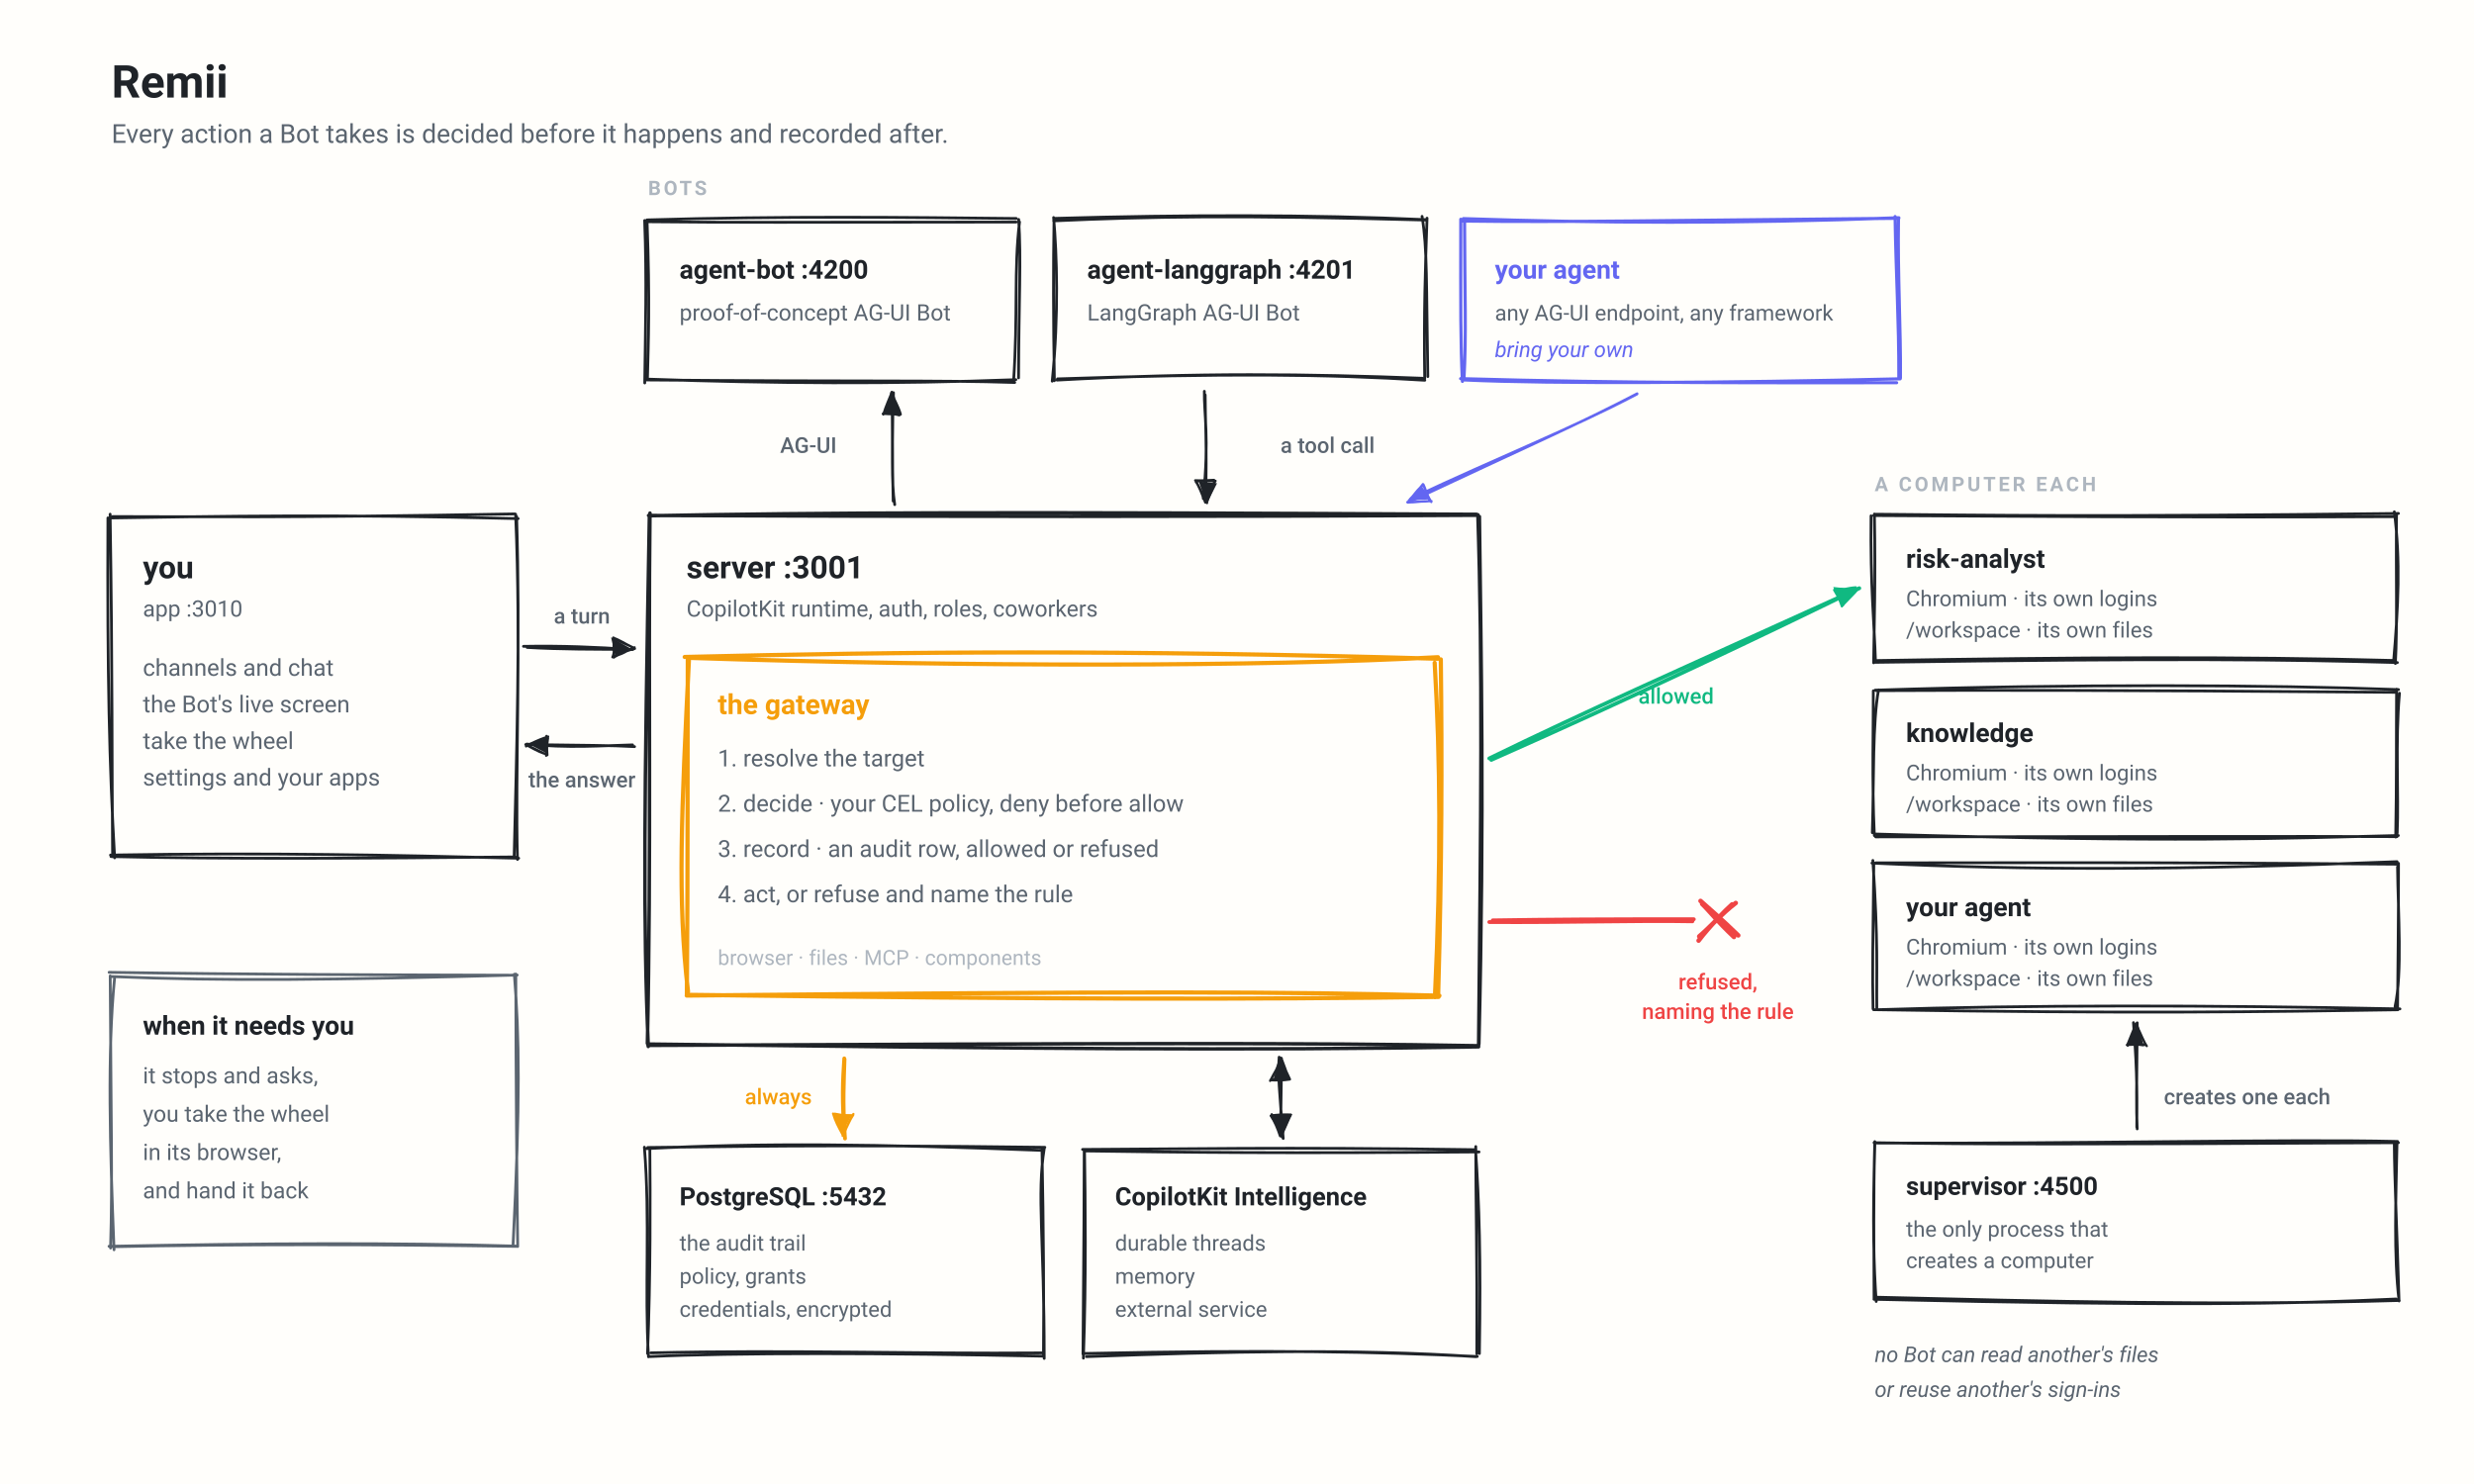
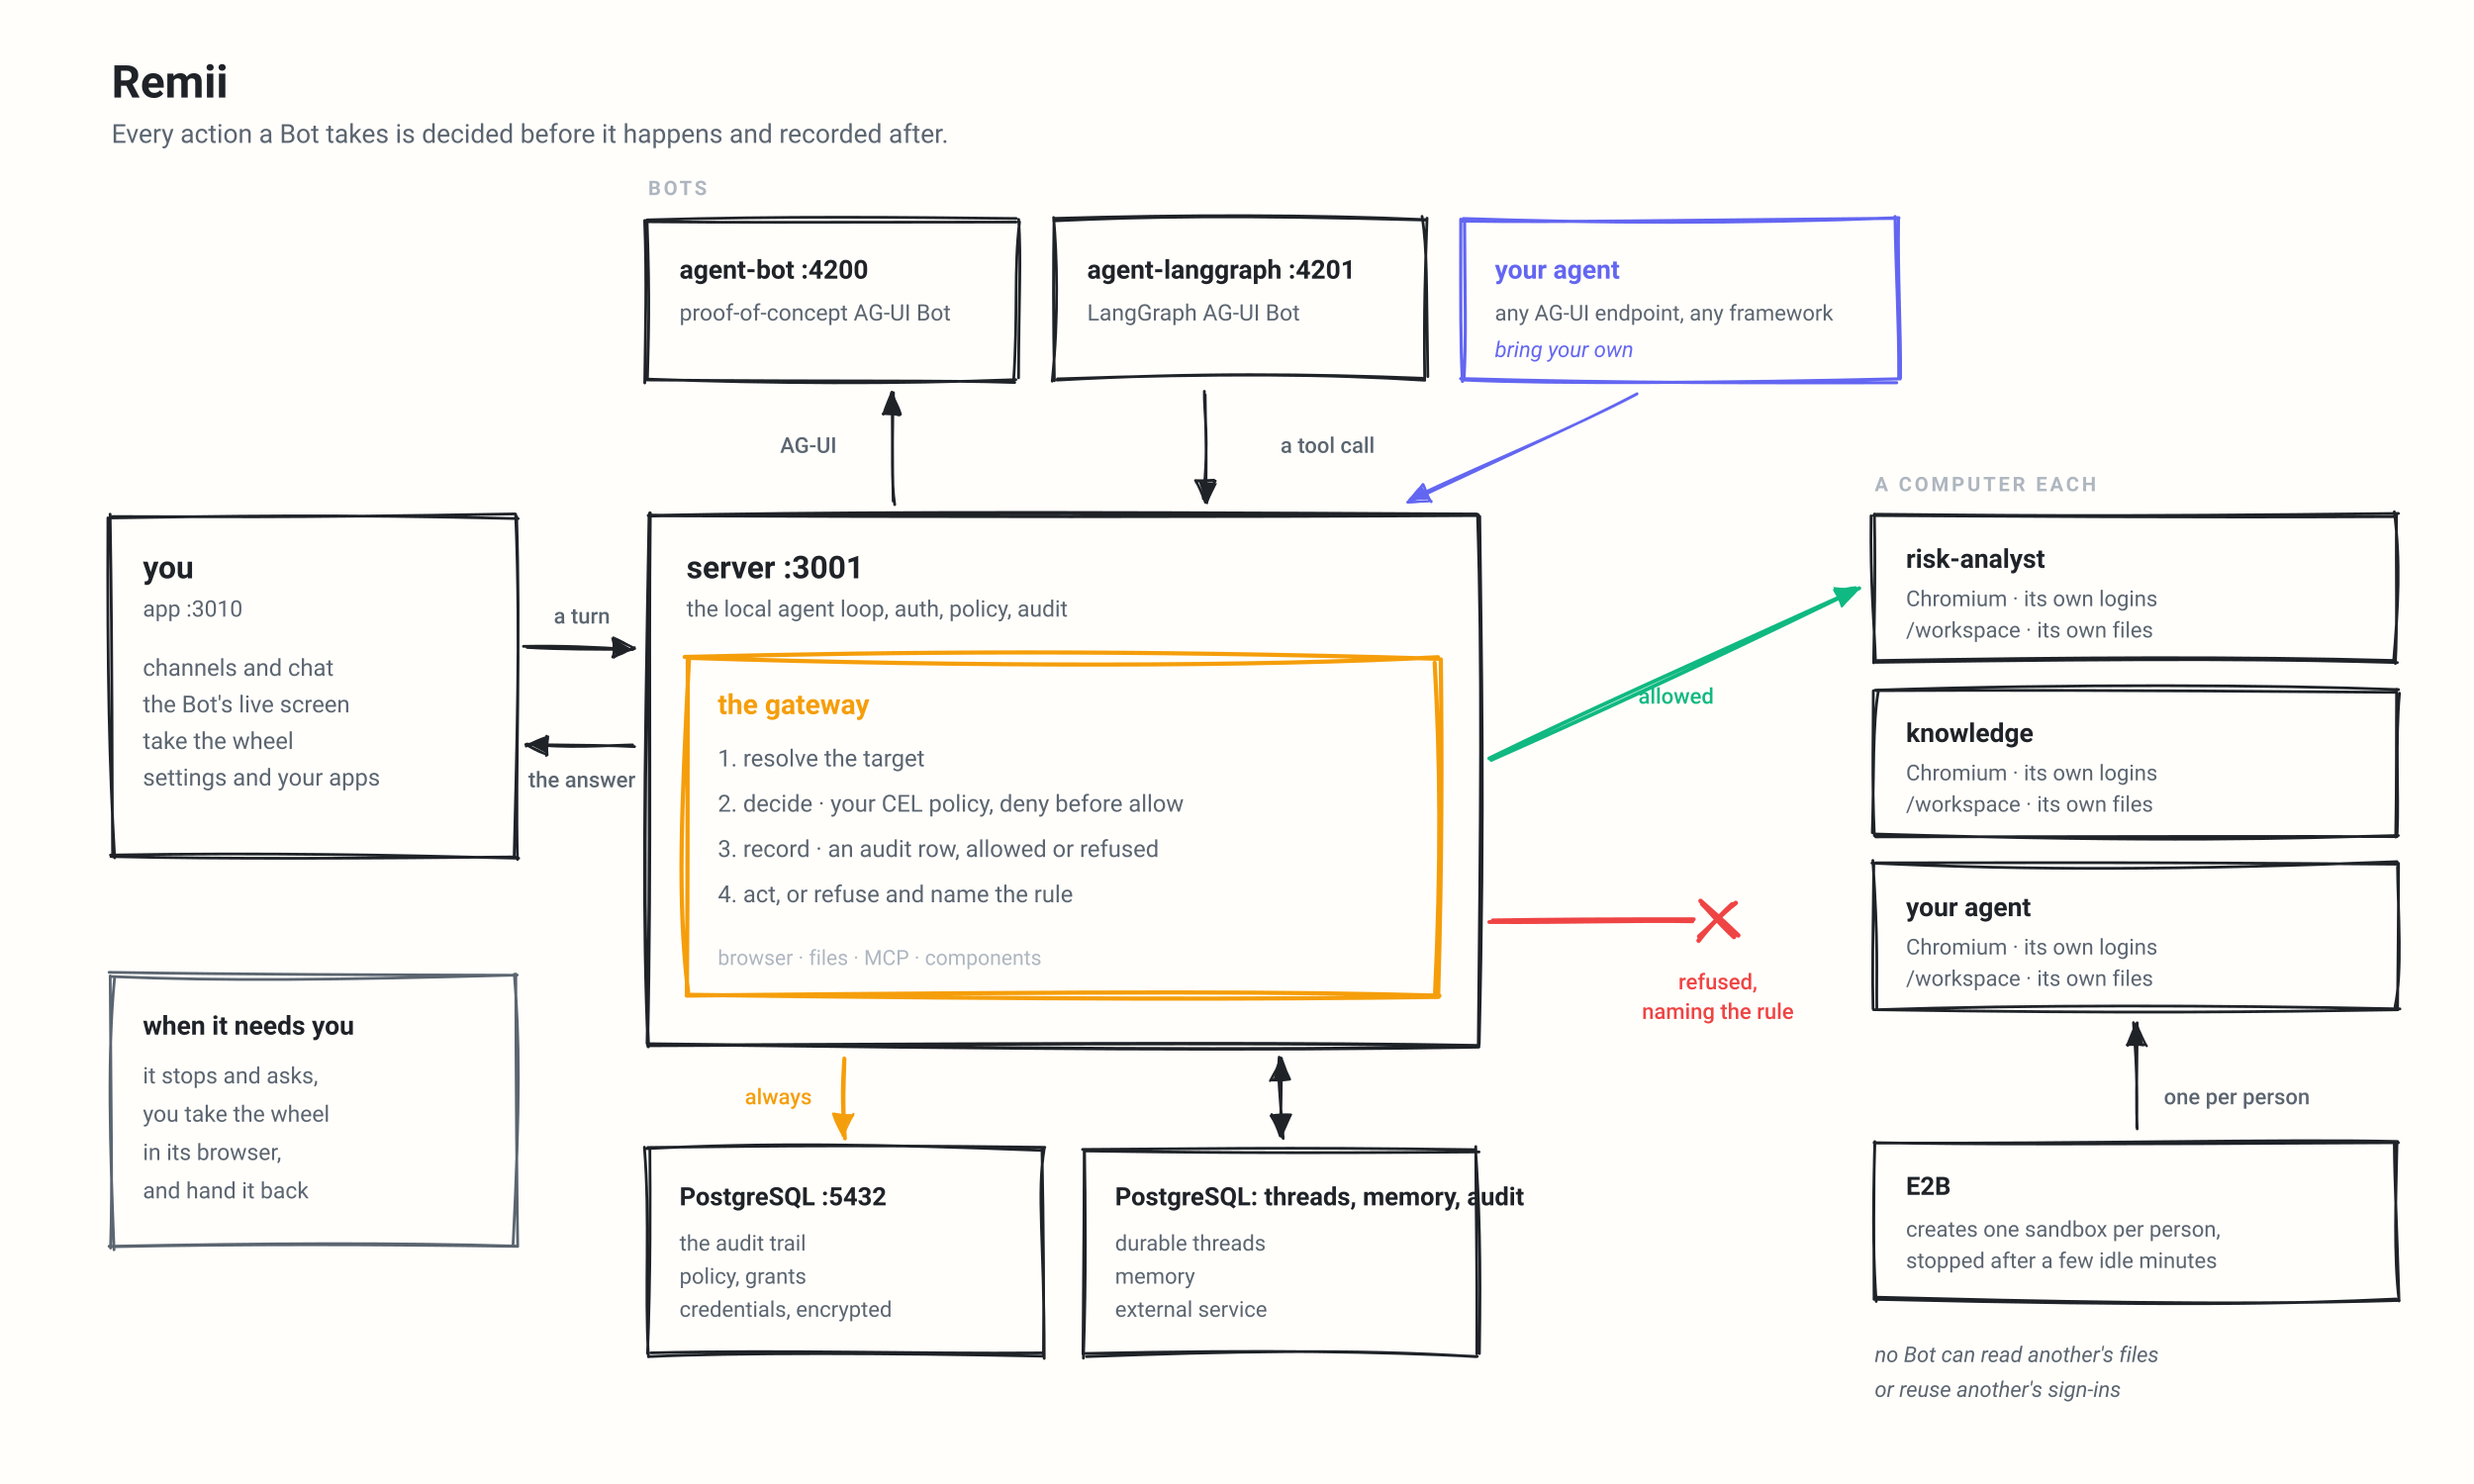
<svg xmlns="http://www.w3.org/2000/svg" viewBox="0 0 1420 852" width="1420" height="852" role="img">
  <rect width="1420" height="852" fill="#fffefb" />
  <text x="64" y="56" font-family="ui-sans-serif, -apple-system, &quot;Segoe UI&quot;, Roboto, &quot;Helvetica Neue&quot;, Arial, sans-serif" font-size="26" font-weight="700" fill="#1f2328" text-anchor="start">Remii</text>
  <text x="64" y="82" font-family="ui-sans-serif, -apple-system, &quot;Segoe UI&quot;, Roboto, &quot;Helvetica Neue&quot;, Arial, sans-serif" font-size="15" font-weight="400" fill="#5b6570" text-anchor="start">Every action a Bot takes is decided before it happens and recorded after.</text>
  <text x="372" y="112" font-family="ui-sans-serif, -apple-system, &quot;Segoe UI&quot;, Roboto, &quot;Helvetica Neue&quot;, Arial, sans-serif" font-size="11.5" font-weight="700" fill="#aeb6bf" text-anchor="start" letter-spacing="1.6">BOTS</text>
  <path d="M372.459 127.308 C414.776 127.759, 457.833 127.659, 583.253 127.486 M371.314 126.253 C447.726 123.952, 521.852 124.774, 583.301 125.438 M585.18 127.408 C581.847 154.688, 584.381 180.293, 581.723 219.523 M584.696 125.99 C586.201 148.555, 584.777 172.618, 584.612 216.954 M582.408 219.6 C539.665 218.165, 492.998 219.168, 370.501 218.146 M583.078 217.972 C513.37 220.622, 442.975 220.187, 372.597 217.689 M370.055 219.859 C370.41 190.429, 371.297 160.605, 370.005 126.592 M371.604 217.781 C372.11 196.383, 373.111 173.91, 371.39 126.774" fill="none" stroke="#1f2328" stroke-width="1.6" stroke-linecap="round" stroke-linejoin="round" />
  <text x="390" y="160" font-family="ui-sans-serif, -apple-system, &quot;Segoe UI&quot;, Roboto, &quot;Helvetica Neue&quot;, Arial, sans-serif" font-size="15" font-weight="650" fill="#1f2328" text-anchor="start">agent-bot :4200</text>
  <text x="390" y="184" font-family="ui-sans-serif, -apple-system, &quot;Segoe UI&quot;, Roboto, &quot;Helvetica Neue&quot;, Arial, sans-serif" font-size="13" font-weight="400" fill="#5b6570" text-anchor="start">proof-of-concept AG-UI Bot</text>
  <path d="M604.775 126.801 C658.569 124.359, 709.445 123.363, 818.891 126.358 M605.577 125.367 C679.366 123.25, 752.602 123.122, 818.68 126.114 M816.214 124.226 C819.302 143.22, 818.592 161.637, 819.527 216.19 M819.073 125.246 C818.107 152.739, 817.177 180.29, 817.73 217.344 M816.418 217.164 C751.831 214.654, 687.014 213.821, 606.693 218.223 M817.783 218.312 C761.132 214.755, 702.33 214.284, 606.957 217.525 M603.944 218.849 C607.774 180.817, 606.609 145.481, 604.742 124.888 M605.182 218.568 C604.532 185.138, 604.558 150.418, 604.979 127.026" fill="none" stroke="#1f2328" stroke-width="1.6" stroke-linecap="round" stroke-linejoin="round" />
  <text x="624" y="160" font-family="ui-sans-serif, -apple-system, &quot;Segoe UI&quot;, Roboto, &quot;Helvetica Neue&quot;, Arial, sans-serif" font-size="15" font-weight="650" fill="#1f2328" text-anchor="start">agent-langgraph :4201</text>
  <text x="624" y="184" font-family="ui-sans-serif, -apple-system, &quot;Segoe UI&quot;, Roboto, &quot;Helvetica Neue&quot;, Arial, sans-serif" font-size="13" font-weight="400" fill="#5b6570" text-anchor="start">LangGraph AG-UI Bot</text>
  <path d="M839.906 125.519 C917.269 128.1, 995.613 128.589, 1089.89 125.008 M839.221 126.903 C898.423 127.697, 957.675 126.537, 1089.867 125.323 M1087.726 124.33 C1088.194 156.991, 1089.996 184.306, 1089.874 216.835 M1089.658 125.969 C1089.12 156.892, 1091.049 189.556, 1090.784 217.05 M1088.611 219.723 C1012.727 219.721, 934.839 220.149, 838.354 217.387 M1090.652 217.49 C991.343 219.886, 890.466 220.45, 840.771 218.144 M839.382 218.97 C838.286 197.424, 838.387 177.494, 838.441 125.879 M840.237 218.084 C841.74 192.565, 840.685 167.963, 840.605 125.642" fill="none" stroke="#6366f1" stroke-width="1.8" stroke-linecap="round" stroke-linejoin="round" />
  <text x="858" y="160" font-family="ui-sans-serif, -apple-system, &quot;Segoe UI&quot;, Roboto, &quot;Helvetica Neue&quot;, Arial, sans-serif" font-size="15" font-weight="650" fill="#6366f1" text-anchor="start">your agent</text>
  <text x="858" y="184" font-family="ui-sans-serif, -apple-system, &quot;Segoe UI&quot;, Roboto, &quot;Helvetica Neue&quot;, Arial, sans-serif" font-size="12.5" font-weight="400" fill="#5b6570" text-anchor="start">any AG-UI endpoint, any framework</text>
  <text x="858" y="205" font-family="ui-sans-serif, -apple-system, &quot;Segoe UI&quot;, Roboto, &quot;Helvetica Neue&quot;, Arial, sans-serif" font-size="12.5" font-weight="400" fill="#6366f1" text-anchor="start" font-style="italic">bring your own</text>
  <path d="M63.298 297.379 C127.123 296.37, 191.551 295.131, 297.404 297.747 M64.666 296.566 C112.324 296.547, 160.372 297.472, 295.569 295.049 M295.945 295.212 C299.226 371.004, 295.585 443.025, 297.015 493.427 M296.53 296.524 C298.567 364.901, 296.521 432.804, 295.105 491.936 M297.697 492.735 C224.971 490.885, 153.533 489.401, 63.433 490.908 M295.602 491.99 C211.51 492.823, 126.369 493.289, 63.698 491.771 M65.799 492.517 C62.784 439.721, 61.525 387.807, 61.942 297.343 M64.639 491.875 C64.125 439.873, 64.666 388.663, 63.212 295.214" fill="none" stroke="#1f2328" stroke-width="1.6" stroke-linecap="round" stroke-linejoin="round" />
  <text x="82" y="332" font-family="ui-sans-serif, -apple-system, &quot;Segoe UI&quot;, Roboto, &quot;Helvetica Neue&quot;, Arial, sans-serif" font-size="18" font-weight="700" fill="#1f2328" text-anchor="start">you</text>
  <text x="82" y="354" font-family="ui-sans-serif, -apple-system, &quot;Segoe UI&quot;, Roboto, &quot;Helvetica Neue&quot;, Arial, sans-serif" font-size="13" font-weight="400" fill="#5b6570" text-anchor="start">app :3010</text>
  <text x="82" y="388" font-family="ui-sans-serif, -apple-system, &quot;Segoe UI&quot;, Roboto, &quot;Helvetica Neue&quot;, Arial, sans-serif" font-size="13.5" font-weight="400" fill="#5b6570" text-anchor="start">channels and chat</text>
  <text x="82" y="409" font-family="ui-sans-serif, -apple-system, &quot;Segoe UI&quot;, Roboto, &quot;Helvetica Neue&quot;, Arial, sans-serif" font-size="13.5" font-weight="400" fill="#5b6570" text-anchor="start">the Bot's live screen</text>
  <text x="82" y="430" font-family="ui-sans-serif, -apple-system, &quot;Segoe UI&quot;, Roboto, &quot;Helvetica Neue&quot;, Arial, sans-serif" font-size="13.5" font-weight="400" fill="#5b6570" text-anchor="start">take the wheel</text>
  <text x="82" y="451" font-family="ui-sans-serif, -apple-system, &quot;Segoe UI&quot;, Roboto, &quot;Helvetica Neue&quot;, Arial, sans-serif" font-size="13.5" font-weight="400" fill="#5b6570" text-anchor="start">settings and your apps</text>
  <path d="M62.618 558.233 C140.549 559.474, 219.315 559.708, 294.366 559.89 M64.03 560.67 C128.766 563.401, 192.675 562.61, 296.849 559.797 M295.214 559.326 C298.099 595.183, 298.646 631.395, 294.505 714.323 M296.054 559.219 C296.111 618.911, 296.668 680.904, 297.139 715.631 M297.08 715.436 C224.63 713.31, 152.946 713.751, 62.575 715.523 M296.772 715.583 C216.573 714.389, 136.859 714.234, 64.773 715.767 M65.457 717.532 C63.099 657.93, 61.582 604.659, 65.744 561.775 M63.45 716.542 C64.656 678.279, 63.682 641.271, 63.249 560.292" fill="none" stroke="#5b6570" stroke-width="1.6" stroke-linecap="round" stroke-linejoin="round" />
  <text x="82" y="594" font-family="ui-sans-serif, -apple-system, &quot;Segoe UI&quot;, Roboto, &quot;Helvetica Neue&quot;, Arial, sans-serif" font-size="15" font-weight="650" fill="#1f2328" text-anchor="start">when it needs you</text>
  <text x="82" y="622" font-family="ui-sans-serif, -apple-system, &quot;Segoe UI&quot;, Roboto, &quot;Helvetica Neue&quot;, Arial, sans-serif" font-size="13" font-weight="400" fill="#5b6570" text-anchor="start">it stops and asks,</text>
  <text x="82" y="644" font-family="ui-sans-serif, -apple-system, &quot;Segoe UI&quot;, Roboto, &quot;Helvetica Neue&quot;, Arial, sans-serif" font-size="13" font-weight="400" fill="#5b6570" text-anchor="start">you take the wheel</text>
  <text x="82" y="666" font-family="ui-sans-serif, -apple-system, &quot;Segoe UI&quot;, Roboto, &quot;Helvetica Neue&quot;, Arial, sans-serif" font-size="13" font-weight="400" fill="#5b6570" text-anchor="start">in its browser,</text>
  <text x="82" y="688" font-family="ui-sans-serif, -apple-system, &quot;Segoe UI&quot;, Roboto, &quot;Helvetica Neue&quot;, Arial, sans-serif" font-size="13" font-weight="400" fill="#5b6570" text-anchor="start">and hand it back</text>
  <path d="M372.666 296.114 C472.135 294.19, 573.463 293.818, 847.536 295.282 M372.242 295.947 C534.935 296.615, 698.176 296.701, 848.25 295.81 M849.137 296.56 C850.056 378.356, 852.059 463.115, 848.826 599.328 M848.261 295.527 C851.032 381.47, 849.981 467.878, 848.684 600.34 M848.664 601.006 C715.902 603.305, 584.808 602.01, 372.817 599.429 M848.373 600.375 C749.185 598.589, 650.133 598.995, 371.913 600.183 M371.57 599.054 C373.88 492.79, 372.028 388.131, 373.064 294.576 M372.084 600.81 C369.066 529.712, 369.759 460.592, 372.727 295.705" fill="none" stroke="#1f2328" stroke-width="2" stroke-linecap="round" stroke-linejoin="round" />
  <text x="394" y="332" font-family="ui-sans-serif, -apple-system, &quot;Segoe UI&quot;, Roboto, &quot;Helvetica Neue&quot;, Arial, sans-serif" font-size="18" font-weight="700" fill="#1f2328" text-anchor="start">server :3001</text>
-   <text x="394" y="354" font-family="ui-sans-serif, -apple-system, &quot;Segoe UI&quot;, Roboto, &quot;Helvetica Neue&quot;, Arial, sans-serif" font-size="13" font-weight="400" fill="#5b6570" text-anchor="start">CopilotKit runtime, auth, roles, coworkers</text>
+   <text x="394" y="354" font-family="ui-sans-serif, -apple-system, &quot;Segoe UI&quot;, Roboto, &quot;Helvetica Neue&quot;, Arial, sans-serif" font-size="13" font-weight="400" fill="#5b6570" text-anchor="start">the local agent loop, auth, policy, audit</text>
  <path d="M392.995 377.179 C519.336 374.094, 643.5 372.982, 825.313 378.201 M394.647 377.676 C558.901 383.001, 724.277 382.766, 825.351 377.308 M823.457 380.547 C826.71 436.629, 827.253 494.809, 823.598 572.51 M826.984 378.566 C827.643 436.463, 827.588 494.995, 825.464 571.348 M825.71 572.346 C719.046 573.788, 612.091 573.859, 395.198 571.165 M826.188 571.632 C739.258 569.259, 651.788 569.13, 394.171 571.58 M394.911 569.247 C388.689 516.669, 391.217 465.314, 395.407 379.242 M394.24 571.586 C394.847 500.406, 394.544 428.899, 394.773 378.821" fill="none" stroke="#f59e0b" stroke-width="2.4" stroke-linecap="round" stroke-linejoin="round" />
  <text x="412" y="410" font-family="ui-sans-serif, -apple-system, &quot;Segoe UI&quot;, Roboto, &quot;Helvetica Neue&quot;, Arial, sans-serif" font-size="16" font-weight="700" fill="#f59e0b" text-anchor="start">the gateway</text>
  <text x="412" y="440" font-family="ui-sans-serif, -apple-system, &quot;Segoe UI&quot;, Roboto, &quot;Helvetica Neue&quot;, Arial, sans-serif" font-size="13.5" font-weight="400" fill="#5b6570" text-anchor="start">1.  resolve the target</text>
  <text x="412" y="466" font-family="ui-sans-serif, -apple-system, &quot;Segoe UI&quot;, Roboto, &quot;Helvetica Neue&quot;, Arial, sans-serif" font-size="13.5" font-weight="400" fill="#5b6570" text-anchor="start">2.  decide  ·  your CEL policy, deny before allow</text>
  <text x="412" y="492" font-family="ui-sans-serif, -apple-system, &quot;Segoe UI&quot;, Roboto, &quot;Helvetica Neue&quot;, Arial, sans-serif" font-size="13.5" font-weight="400" fill="#5b6570" text-anchor="start">3.  record  ·  an audit row, allowed or refused</text>
  <text x="412" y="518" font-family="ui-sans-serif, -apple-system, &quot;Segoe UI&quot;, Roboto, &quot;Helvetica Neue&quot;, Arial, sans-serif" font-size="13.5" font-weight="400" fill="#5b6570" text-anchor="start">4.  act, or refuse and name the rule</text>
  <text x="412" y="554" font-family="ui-sans-serif, -apple-system, &quot;Segoe UI&quot;, Roboto, &quot;Helvetica Neue&quot;, Arial, sans-serif" font-size="12" font-weight="400" fill="#aeb6bf" text-anchor="start">browser · files · MCP · components</text>
  <text x="1076" y="282" font-family="ui-sans-serif, -apple-system, &quot;Segoe UI&quot;, Roboto, &quot;Helvetica Neue&quot;, Arial, sans-serif" font-size="11.5" font-weight="700" fill="#aeb6bf" text-anchor="start" letter-spacing="1.6">A COMPUTER EACH</text>
  <path d="M1076.763 295.232 C1140.317 295.761, 1202.844 296.835, 1376.637 294.774 M1075.407 295.99 C1161.641 296.389, 1246.864 297.226, 1375.172 296.616 M1374.263 293.828 C1377.874 321.874, 1376.554 348.479, 1373.84 379.854 M1375.528 295.832 C1375.132 328.574, 1376.084 359.577, 1374.867 380.933 M1374.518 379.209 C1285.534 376.82, 1190.836 377.327, 1077.075 379.237 M1376.021 380.401 C1312.647 378.627, 1248.662 377.819, 1075.793 380.269 M1076.472 379.818 C1075.826 358.205, 1073.45 336.891, 1073.924 296.15 M1075.405 380.533 C1075.717 357.427, 1076.542 335.367, 1075.857 295.111" fill="none" stroke="#1f2328" stroke-width="1.6" stroke-linecap="round" stroke-linejoin="round" />
  <text x="1094" y="326" font-family="ui-sans-serif, -apple-system, &quot;Segoe UI&quot;, Roboto, &quot;Helvetica Neue&quot;, Arial, sans-serif" font-size="15" font-weight="650" fill="#1f2328" text-anchor="start">risk-analyst</text>
  <text x="1094" y="348" font-family="ui-sans-serif, -apple-system, &quot;Segoe UI&quot;, Roboto, &quot;Helvetica Neue&quot;, Arial, sans-serif" font-size="12.5" font-weight="400" fill="#5b6570" text-anchor="start">Chromium · its own logins</text>
  <text x="1094" y="366" font-family="ui-sans-serif, -apple-system, &quot;Segoe UI&quot;, Roboto, &quot;Helvetica Neue&quot;, Arial, sans-serif" font-size="12.5" font-weight="400" fill="#5b6570" text-anchor="start">/workspace · its own files</text>
  <path d="M1076.883 396.513 C1140.348 396.245, 1202.038 396.093, 1375.539 397.481 M1076.24 396.233 C1188.403 392.577, 1302.942 393.128, 1376.68 395.909 M1377.225 398.007 C1374.754 426.075, 1376.883 456.166, 1375.92 478.307 M1375.565 395.67 C1375.371 422.038, 1375.645 449.677, 1375.057 480.57 M1376.576 479.685 C1311.647 481.285, 1247.368 483.897, 1076.375 478.825 M1375.831 480.326 C1315.246 480.087, 1253.294 480.231, 1076.57 480.468 M1074.663 478.062 C1075.614 445.956, 1074.764 414.868, 1078.223 396.063 M1075.828 479.732 C1074.315 447.446, 1075.323 415.782, 1075.223 396.621" fill="none" stroke="#1f2328" stroke-width="1.6" stroke-linecap="round" stroke-linejoin="round" />
  <text x="1094" y="426" font-family="ui-sans-serif, -apple-system, &quot;Segoe UI&quot;, Roboto, &quot;Helvetica Neue&quot;, Arial, sans-serif" font-size="15" font-weight="650" fill="#1f2328" text-anchor="start">knowledge</text>
  <text x="1094" y="448" font-family="ui-sans-serif, -apple-system, &quot;Segoe UI&quot;, Roboto, &quot;Helvetica Neue&quot;, Arial, sans-serif" font-size="12.5" font-weight="400" fill="#5b6570" text-anchor="start">Chromium · its own logins</text>
  <text x="1094" y="466" font-family="ui-sans-serif, -apple-system, &quot;Segoe UI&quot;, Roboto, &quot;Helvetica Neue&quot;, Arial, sans-serif" font-size="12.5" font-weight="400" fill="#5b6570" text-anchor="start">/workspace · its own files</text>
  <path d="M1074.44 495.524 C1164.467 499.764, 1252.122 499.594, 1375.836 494.7 M1076.513 495.394 C1151.903 495.391, 1226.585 494.864, 1376.338 496.16 M1376.11 497.68 C1376.42 524.439, 1378.941 558.637, 1374.685 577.905 M1376.666 495.651 C1376.729 528.994, 1376.234 559.998, 1376.118 579.303 M1377.503 579.234 C1268.277 576.984, 1163.984 576.9, 1076.245 579.724 M1376.292 579.737 C1300.1 580.963, 1222.024 582.025, 1075.367 579.682 M1077.231 578.596 C1076.964 558.201, 1078.149 541.462, 1074.961 494.006 M1075.078 579.21 C1074.618 559.591, 1074.973 539.596, 1075.498 495.419" fill="none" stroke="#1f2328" stroke-width="1.6" stroke-linecap="round" stroke-linejoin="round" />
  <text x="1094" y="526" font-family="ui-sans-serif, -apple-system, &quot;Segoe UI&quot;, Roboto, &quot;Helvetica Neue&quot;, Arial, sans-serif" font-size="15" font-weight="650" fill="#1f2328" text-anchor="start">your agent</text>
  <text x="1094" y="548" font-family="ui-sans-serif, -apple-system, &quot;Segoe UI&quot;, Roboto, &quot;Helvetica Neue&quot;, Arial, sans-serif" font-size="12.5" font-weight="400" fill="#5b6570" text-anchor="start">Chromium · its own logins</text>
  <text x="1094" y="566" font-family="ui-sans-serif, -apple-system, &quot;Segoe UI&quot;, Roboto, &quot;Helvetica Neue&quot;, Arial, sans-serif" font-size="12.5" font-weight="400" fill="#5b6570" text-anchor="start">/workspace · its own files</text>
  <path d="M1077.357 656.26 C1194.2 656.732, 1312.851 653.825, 1376.117 655.334 M1075.646 656.045 C1135.848 657.072, 1197.565 657.017, 1376.614 656.043 M1374.266 656.815 C1374.406 677.991, 1375.635 701.809, 1376.954 746.523 M1375.783 657.009 C1375.211 687.704, 1373.842 720.785, 1376.991 746.922 M1377.085 746.638 C1273.857 749.611, 1172.16 747.084, 1076.543 744.744 M1375.264 745.784 C1313.941 748.653, 1251.005 749.993, 1075.609 745.959 M1076.882 747.21 C1075.536 727.358, 1074.656 702.762, 1076.12 656.262 M1075.659 745.756 C1075.595 716.384, 1075.204 686.048, 1076.063 655.435" fill="none" stroke="#1f2328" stroke-width="1.6" stroke-linecap="round" stroke-linejoin="round" />
-   <text x="1094" y="686" font-family="ui-sans-serif, -apple-system, &quot;Segoe UI&quot;, Roboto, &quot;Helvetica Neue&quot;, Arial, sans-serif" font-size="14.5" font-weight="650" fill="#1f2328" text-anchor="start">supervisor :4500</text>
-   <text x="1094" y="710" font-family="ui-sans-serif, -apple-system, &quot;Segoe UI&quot;, Roboto, &quot;Helvetica Neue&quot;, Arial, sans-serif" font-size="12.5" font-weight="400" fill="#5b6570" text-anchor="start">the only process that</text>
-   <text x="1094" y="728" font-family="ui-sans-serif, -apple-system, &quot;Segoe UI&quot;, Roboto, &quot;Helvetica Neue&quot;, Arial, sans-serif" font-size="12.5" font-weight="400" fill="#5b6570" text-anchor="start">creates a computer</text>
+   <text x="1094" y="686" font-family="ui-sans-serif, -apple-system, &quot;Segoe UI&quot;, Roboto, &quot;Helvetica Neue&quot;, Arial, sans-serif" font-size="14.5" font-weight="650" fill="#1f2328" text-anchor="start">E2B</text>
+   <text x="1094" y="710" font-family="ui-sans-serif, -apple-system, &quot;Segoe UI&quot;, Roboto, &quot;Helvetica Neue&quot;, Arial, sans-serif" font-size="12.5" font-weight="400" fill="#5b6570" text-anchor="start">creates one sandbox per person,</text>
+   <text x="1094" y="728" font-family="ui-sans-serif, -apple-system, &quot;Segoe UI&quot;, Roboto, &quot;Helvetica Neue&quot;, Arial, sans-serif" font-size="12.5" font-weight="400" fill="#5b6570" text-anchor="start">stopped after a few idle minutes</text>
  <text x="1076" y="782" font-family="ui-sans-serif, -apple-system, &quot;Segoe UI&quot;, Roboto, &quot;Helvetica Neue&quot;, Arial, sans-serif" font-size="12.5" font-weight="400" fill="#5b6570" text-anchor="start" font-style="italic">no Bot can read another's files</text>
  <text x="1076" y="802" font-family="ui-sans-serif, -apple-system, &quot;Segoe UI&quot;, Roboto, &quot;Helvetica Neue&quot;, Arial, sans-serif" font-size="12.5" font-weight="400" fill="#5b6570" text-anchor="start" font-style="italic">or reuse another's sign-ins</text>
  <path d="M371.777 658.805 C417.776 658.412, 468.086 657.015, 599.706 658.702 M371.178 659.458 C437.218 655.987, 504.352 656.811, 597.435 660.44 M599.383 659.188 C595.049 686.356, 599.357 710.49, 599.345 779.911 M598.071 659.583 C598.962 704.304, 599.218 750.45, 598.925 777.935 M597.987 776.728 C525.136 777.36, 452.393 774.839, 373.678 776.7 M598.801 778.611 C509.31 776.733, 420.674 776.568, 372.965 778.843 M372.206 778.979 C369.89 740.844, 373.238 700.269, 369.86 658.632 M371.662 777.05 C373.478 732.186, 373.222 686.581, 372.991 659.236" fill="none" stroke="#1f2328" stroke-width="1.6" stroke-linecap="round" stroke-linejoin="round" />
  <text x="390" y="692" font-family="ui-sans-serif, -apple-system, &quot;Segoe UI&quot;, Roboto, &quot;Helvetica Neue&quot;, Arial, sans-serif" font-size="14.5" font-weight="650" fill="#1f2328" text-anchor="start">PostgreSQL :5432</text>
  <text x="390" y="718" font-family="ui-sans-serif, -apple-system, &quot;Segoe UI&quot;, Roboto, &quot;Helvetica Neue&quot;, Arial, sans-serif" font-size="12.5" font-weight="400" fill="#5b6570" text-anchor="start">the audit trail</text>
  <text x="390" y="737" font-family="ui-sans-serif, -apple-system, &quot;Segoe UI&quot;, Roboto, &quot;Helvetica Neue&quot;, Arial, sans-serif" font-size="12.5" font-weight="400" fill="#5b6570" text-anchor="start">policy, grants</text>
  <text x="390" y="756" font-family="ui-sans-serif, -apple-system, &quot;Segoe UI&quot;, Roboto, &quot;Helvetica Neue&quot;, Arial, sans-serif" font-size="12.5" font-weight="400" fill="#5b6570" text-anchor="start">credentials, encrypted</text>
  <path d="M622.343 660.782 C681.26 661.649, 737.215 662.231, 848.923 661.357 M621.351 659.925 C678.01 659.716, 733.794 658.42, 847.143 660.07 M847.04 658.259 C847.016 689.535, 847.91 717.477, 847.638 777.189 M846.909 659.477 C849.043 691.444, 850.012 721.216, 849.132 777.104 M847.16 778.905 C776.306 774.222, 704.583 775.916, 623.637 778.876 M847.915 778.799 C789.708 776.053, 730.565 774.786, 622.452 777.061 M621.837 779.758 C623.514 733.241, 622.894 687.844, 622.494 661.839 M621.592 777.431 C621.711 749.12, 622.179 722.136, 622.312 660.381" fill="none" stroke="#1f2328" stroke-width="1.6" stroke-linecap="round" stroke-linejoin="round" />
-   <text x="640" y="692" font-family="ui-sans-serif, -apple-system, &quot;Segoe UI&quot;, Roboto, &quot;Helvetica Neue&quot;, Arial, sans-serif" font-size="14.5" font-weight="650" fill="#1f2328" text-anchor="start">CopilotKit Intelligence</text>
+   <text x="640" y="692" font-family="ui-sans-serif, -apple-system, &quot;Segoe UI&quot;, Roboto, &quot;Helvetica Neue&quot;, Arial, sans-serif" font-size="14.5" font-weight="650" fill="#1f2328" text-anchor="start">PostgreSQL: threads, memory, audit</text>
  <text x="640" y="718" font-family="ui-sans-serif, -apple-system, &quot;Segoe UI&quot;, Roboto, &quot;Helvetica Neue&quot;, Arial, sans-serif" font-size="12.5" font-weight="400" fill="#5b6570" text-anchor="start">durable threads</text>
  <text x="640" y="737" font-family="ui-sans-serif, -apple-system, &quot;Segoe UI&quot;, Roboto, &quot;Helvetica Neue&quot;, Arial, sans-serif" font-size="12.5" font-weight="400" fill="#5b6570" text-anchor="start">memory</text>
  <text x="640" y="756" font-family="ui-sans-serif, -apple-system, &quot;Segoe UI&quot;, Roboto, &quot;Helvetica Neue&quot;, Arial, sans-serif" font-size="12.5" font-weight="400" fill="#5b6570" text-anchor="start">external service</text>
  <path d="M300.459 371.081 C322.483 370.675, 341.703 371.491, 362.787 372.913 M302.562 371.709 C322.382 372.872, 340.89 372.709, 363.176 372.881" fill="none" stroke="#1f2328" stroke-width="1.6" stroke-linecap="round" stroke-linejoin="round" />
  <path d="M362.968 372.91 L353.066 376.355 L350.752 365.971" fill="#1f2328" stroke="none" stroke-width="0" stroke-linecap="round" stroke-linejoin="round" />
  <path d="M364.247 371.659 C360.726 372.497, 359.448 375.031, 352.689 376.691 M364.418 372.445 C361.357 373.162, 357.545 374.366, 352.177 377.479 M351.514 377.304 C352.726 374.793, 352.528 371.402, 352.102 366.022 M352.416 377.508 C352.497 374.745, 351.902 372.195, 352.452 367.064 M351.912 366.149 C355.565 367.27, 357.886 369.151, 363.576 371.841 M352.092 366.65 C356.511 368.738, 360.633 370.48, 363.95 371.938" fill="none" stroke="#1f2328" stroke-width="1.3" stroke-linecap="round" stroke-linejoin="round" />
  <text x="334" y="358" font-family="ui-sans-serif, -apple-system, &quot;Segoe UI&quot;, Roboto, &quot;Helvetica Neue&quot;, Arial, sans-serif" font-size="12.5" font-weight="500" fill="#5b6570" text-anchor="middle">a turn</text>
  <path d="M363.068 427.645 C345.603 428.088, 325.869 429.639, 302.33 427.178 M364.218 428.653 C350.267 427.862, 336.762 427.958, 301.75 427.45" fill="none" stroke="#1f2328" stroke-width="1.6" stroke-linecap="round" stroke-linejoin="round" />
  <path d="M302.923 426.868 L315.235 423.326 L314.041 432.665" fill="#1f2328" stroke="none" stroke-width="0" stroke-linecap="round" stroke-linejoin="round" />
  <path d="M301.93 428.52 C304.793 427.187, 308.452 425.188, 313.043 423.472 M302.124 428.234 C305.489 426.501, 308.553 424.911, 314.048 423.028 M314.608 422.877 C313.278 425.021, 313.373 429.174, 313.478 433.884 M313.647 422.508 C313.805 426.683, 313.93 430.649, 314.173 433.511 M314.09 433.467 C308.654 430.694, 304.914 428.921, 302.055 427.514 M314.135 433.163 C311.251 432.47, 308.928 431.515, 302.349 427.855" fill="none" stroke="#1f2328" stroke-width="1.3" stroke-linecap="round" stroke-linejoin="round" />
  <text x="334" y="452" font-family="ui-sans-serif, -apple-system, &quot;Segoe UI&quot;, Roboto, &quot;Helvetica Neue&quot;, Arial, sans-serif" font-size="12.5" font-weight="500" fill="#5b6570" text-anchor="middle">the answer</text>
  <path d="M513.536 289.712 C511.435 275.794, 512.654 260.667, 511.957 225.248 M512.65 287.68 C512.072 264.124, 512.188 240.904, 512.833 225.458" fill="none" stroke="#1f2328" stroke-width="1.6" stroke-linecap="round" stroke-linejoin="round" />
  <path d="M512.127 225.261 L516.472 239.158 L507.276 237.121" fill="#1f2328" stroke="none" stroke-width="0" stroke-linecap="round" stroke-linejoin="round" />
  <path d="M511.846 225.102 C513.551 228.908, 514.157 232.189, 516.502 238.244 M511.815 225.627 C513.445 229.825, 515.425 232.806, 516.886 237.458 M516.642 237.841 C513.437 237.793, 510.459 237.99, 507.008 237.313 M516.996 237.92 C514.665 237.534, 512.077 238.009, 506.709 237.538 M507.049 237.621 C508.444 233.505, 511.243 228.949, 511.463 225.608 M506.975 237.984 C508.344 233.28, 510.729 228.18, 511.645 225.767" fill="none" stroke="#1f2328" stroke-width="1.3" stroke-linecap="round" stroke-linejoin="round" />
  <text x="464" y="260" font-family="ui-sans-serif, -apple-system, &quot;Segoe UI&quot;, Roboto, &quot;Helvetica Neue&quot;, Arial, sans-serif" font-size="12.5" font-weight="500" fill="#5b6570" text-anchor="middle">AG-UI</text>
  <path d="M691.261 224.658 C690.997 237.77, 694.183 250.276, 690.65 286.236 M691.738 226.702 C691.691 240.556, 692.815 254.062, 691.981 288.381" fill="none" stroke="#1f2328" stroke-width="1.6" stroke-linecap="round" stroke-linejoin="round" />
  <path d="M692.642 289.267 L688.042 276.452 L698.539 277.457" fill="#1f2328" stroke="none" stroke-width="0" stroke-linecap="round" stroke-linejoin="round" />
  <path d="M692.822 288.815 C691.523 285.603, 689.439 282.064, 686.664 276.426 M691.717 288.258 C689.622 283.177, 687.933 278.581, 686.335 276.581 M686 275.779 C689.905 275.973, 694.397 275.664, 696.733 275.543 M686.939 276.24 C688.733 276.143, 691.448 276.177, 697.438 276.227 M696.858 275.57 C696.877 279.452, 695.28 280.883, 692.644 288.724 M697.688 276.071 C695.759 279.422, 693.983 282.384, 691.864 288.354" fill="none" stroke="#1f2328" stroke-width="1.3" stroke-linecap="round" stroke-linejoin="round" />
  <text x="762" y="260" font-family="ui-sans-serif, -apple-system, &quot;Segoe UI&quot;, Roboto, &quot;Helvetica Neue&quot;, Arial, sans-serif" font-size="12.5" font-weight="500" fill="#5b6570" text-anchor="middle">a tool call</text>
  <path d="M939.629 226.236 C901.206 246.445, 861.841 261.77, 809.788 286.265 M939.655 226.006 C908.73 242.253, 876.176 256.531, 808.156 288.461" fill="none" stroke="#6366f1" stroke-width="1.5" stroke-linecap="round" stroke-linejoin="round" />
  <path d="M808.051 287.461 L816.075 279.184 L821.15 286.649" fill="#6366f1" stroke="none" stroke-width="0" stroke-linecap="round" stroke-linejoin="round" />
  <path d="M808.613 287.361 C811.603 284.423, 813.837 280.408, 816.731 278.769 M808.348 288.104 C810.419 285.312, 813.426 282.211, 816.718 277.94 M817.037 278.208 C818.309 280.656, 818.392 283.006, 821.536 288.226 M816.85 278.011 C817.97 281.481, 819.416 285.015, 820.713 287.79 M821.641 287.69 C816.823 287.59, 811.576 288.571, 808.619 288.439 M821.071 287.671 C817.992 288.046, 814.807 287.921, 807.768 288.272" fill="none" stroke="#6366f1" stroke-width="1.3" stroke-linecap="round" stroke-linejoin="round" />
  <path d="M854.799 435.419 C909.661 408.647, 964.775 384.162, 1067.179 337.711 M855.936 436.272 C937.556 400.17, 1017.62 361.977, 1065.847 338.26" fill="none" stroke="#10b981" stroke-width="2.2" stroke-linecap="round" stroke-linejoin="round" />
  <path d="M1066.701 338.534 L1057.377 348.598 L1052.22 336.985" fill="#10b981" stroke="none" stroke-width="0" stroke-linecap="round" stroke-linejoin="round" />
  <path d="M1066.856 337.428 C1064.161 340.031, 1062.233 342.12, 1057.33 347.554 M1066.206 338.338 C1064.414 340.713, 1062.367 342.406, 1057.113 347.77 M1057.902 347.384 C1056.014 344.7, 1054.396 341.492, 1052.736 338.722 M1057.192 348.13 C1056.073 344.866, 1054.872 341.973, 1053.125 338.518 M1053.75 338.784 C1057.711 338.815, 1060.126 337.572, 1065.134 337.214 M1053.217 338.196 C1057.763 338.216, 1062.097 338.206, 1066.357 338.339" fill="none" stroke="#10b981" stroke-width="1.3" stroke-linecap="round" stroke-linejoin="round" />
  <text x="962" y="404" font-family="ui-sans-serif, -apple-system, &quot;Segoe UI&quot;, Roboto, &quot;Helvetica Neue&quot;, Arial, sans-serif" font-size="12.5" font-weight="500" fill="#10b981" text-anchor="middle">allowed</text>
  <path d="M854.81 529.363 C898.9 529.662, 939.514 528.35, 971.4 528.942 M856.782 528.412 C889.365 527.881, 922.048 527.723, 972.184 527.756" fill="none" stroke="#ef4444" stroke-width="2.2" stroke-linecap="round" stroke-linejoin="round" />
  <path d="M976.055 517.25 C980.719 521.492, 987.769 527.346, 997.703 537.032 M976.984 518.976 C981.155 522.966, 985.323 528.57, 995.243 537.936" fill="none" stroke="#ef4444" stroke-width="2.6" stroke-linecap="round" stroke-linejoin="round" />
  <path d="M994.175 519.23 C990.567 522.414, 981.136 531.819, 974.95 540.032 M996.259 518.42 C988.272 524.478, 981.814 532.086, 975.305 537.601" fill="none" stroke="#ef4444" stroke-width="2.6" stroke-linecap="round" stroke-linejoin="round" />
  <text x="986" y="568" font-family="ui-sans-serif, -apple-system, &quot;Segoe UI&quot;, Roboto, &quot;Helvetica Neue&quot;, Arial, sans-serif" font-size="12.5" font-weight="500" fill="#ef4444" text-anchor="middle">refused,</text>
  <text x="986" y="585" font-family="ui-sans-serif, -apple-system, &quot;Segoe UI&quot;, Roboto, &quot;Helvetica Neue&quot;, Arial, sans-serif" font-size="12.5" font-weight="500" fill="#ef4444" text-anchor="middle">naming the rule</text>
  <path d="M484.581 607.658 C483.801 619.416, 482.996 631.954, 485.004 653.636 M484.726 608.092 C484.374 620.297, 483.588 632.715, 484.867 651.955" fill="none" stroke="#f59e0b" stroke-width="2.2" stroke-linecap="round" stroke-linejoin="round" />
  <path d="M483.24 651.284 L478.926 639.404 L488.829 639.93" fill="#f59e0b" stroke="none" stroke-width="0" stroke-linecap="round" stroke-linejoin="round" />
  <path d="M483.634 651.429 C481.127 646.806, 479.487 643.836, 478.166 639.332 M483.992 651.954 C482.191 647.996, 480.414 644.409, 478.752 639.848 M479.146 639.42 C483.254 640.246, 486.222 640.648, 489.652 640.267 M478.636 640.21 C481.145 640.311, 482.934 640.213, 489.647 640.374 M489.827 639.561 C486.704 643.669, 485.947 648.401, 483.62 652.072 M489.66 640.204 C487.742 643.05, 486.627 646.078, 483.788 651.838" fill="none" stroke="#f59e0b" stroke-width="1.3" stroke-linecap="round" stroke-linejoin="round" />
  <text x="466" y="634" font-family="ui-sans-serif, -apple-system, &quot;Segoe UI&quot;, Roboto, &quot;Helvetica Neue&quot;, Arial, sans-serif" font-size="12.5" font-weight="500" fill="#f59e0b" text-anchor="end">always</text>
  <path d="M734.19 606.951 C733.395 617.579, 734.369 625.839, 736.522 653.615 M735.415 608.772 C735.683 623.727, 734.841 638.971, 735.209 651.306" fill="none" stroke="#1f2328" stroke-width="1.6" stroke-linecap="round" stroke-linejoin="round" />
  <path d="M736.126 652.256 L728.884 640.545 L741.685 639.703" fill="#1f2328" stroke="none" stroke-width="0" stroke-linecap="round" stroke-linejoin="round" />
  <path d="M735.803 652.888 C732.984 648.141, 731.838 644.138, 729.942 639.712 M734.731 652.314 C733.307 647.923, 731.561 643.753, 729.362 640.519 M730.321 640.384 C732.521 640.017, 736.012 639.764, 740.898 639.913 M729.981 640.274 C732.555 640.259, 735.536 640.017, 740.065 640.424 M740.483 640.469 C737.987 645.248, 735.624 649.069, 735.183 652.305 M740.575 640.539 C738.672 643.194, 737.906 646.204, 735.117 651.998" fill="none" stroke="#1f2328" stroke-width="1.3" stroke-linecap="round" stroke-linejoin="round" />
  <path d="M734.474 606.876 L739.771 619.266 L730.654 620.691" fill="#1f2328" stroke="none" stroke-width="0" stroke-linecap="round" stroke-linejoin="round" />
  <path d="M735.377 607.266 C737.242 612.318, 738.386 615.11, 739.761 619.406 M734.643 607.802 C737.037 612.051, 738.823 616.474, 740.373 619.6 M740.362 619.725 C736.288 620.409, 732.148 620.316, 729.11 620.155 M740.011 619.643 C736.244 619.825, 732.76 620.005, 729.407 619.737 M729.02 620.565 C731.285 615.865, 734.573 611.188, 735.705 607.645 M729.569 619.753 C732.294 615.444, 734.161 610.42, 734.653 607.852" fill="none" stroke="#1f2328" stroke-width="1.3" stroke-linecap="round" stroke-linejoin="round" />
  <path d="M1226.456 647.107 C1226.461 633.228, 1227.032 618.518, 1224.539 587.113 M1226.675 648.115 C1226.112 636.652, 1226.343 623.333, 1226.707 587.235" fill="none" stroke="#1f2328" stroke-width="1.6" stroke-linecap="round" stroke-linejoin="round" />
  <path d="M1227.074 587.444 L1230.501 600.728 L1220.898 599.301" fill="#1f2328" stroke="none" stroke-width="0" stroke-linecap="round" stroke-linejoin="round" />
  <path d="M1225.62 587.933 C1227.387 590.332, 1227.766 593.521, 1232.176 600.572 M1225.759 588.308 C1227.594 590.33, 1228.596 593.924, 1231.431 599.468 M1230.636 599.646 C1227.179 600.021, 1224.547 599.289, 1220.747 599.917 M1231.297 599.917 C1227.592 599.888, 1224.677 599.595, 1221.058 599.936 M1221.253 600.348 C1222.297 596.52, 1225.343 590.482, 1225.355 588.474 M1220.964 600.024 C1222.537 596.251, 1224.054 592.147, 1226.15 587.61" fill="none" stroke="#1f2328" stroke-width="1.3" stroke-linecap="round" stroke-linejoin="round" />
-   <text x="1242" y="634" font-family="ui-sans-serif, -apple-system, &quot;Segoe UI&quot;, Roboto, &quot;Helvetica Neue&quot;, Arial, sans-serif" font-size="12.5" font-weight="500" fill="#5b6570" text-anchor="start">creates one each</text>
+   <text x="1242" y="634" font-family="ui-sans-serif, -apple-system, &quot;Segoe UI&quot;, Roboto, &quot;Helvetica Neue&quot;, Arial, sans-serif" font-size="12.5" font-weight="500" fill="#5b6570" text-anchor="start">one per person</text>
</svg>
